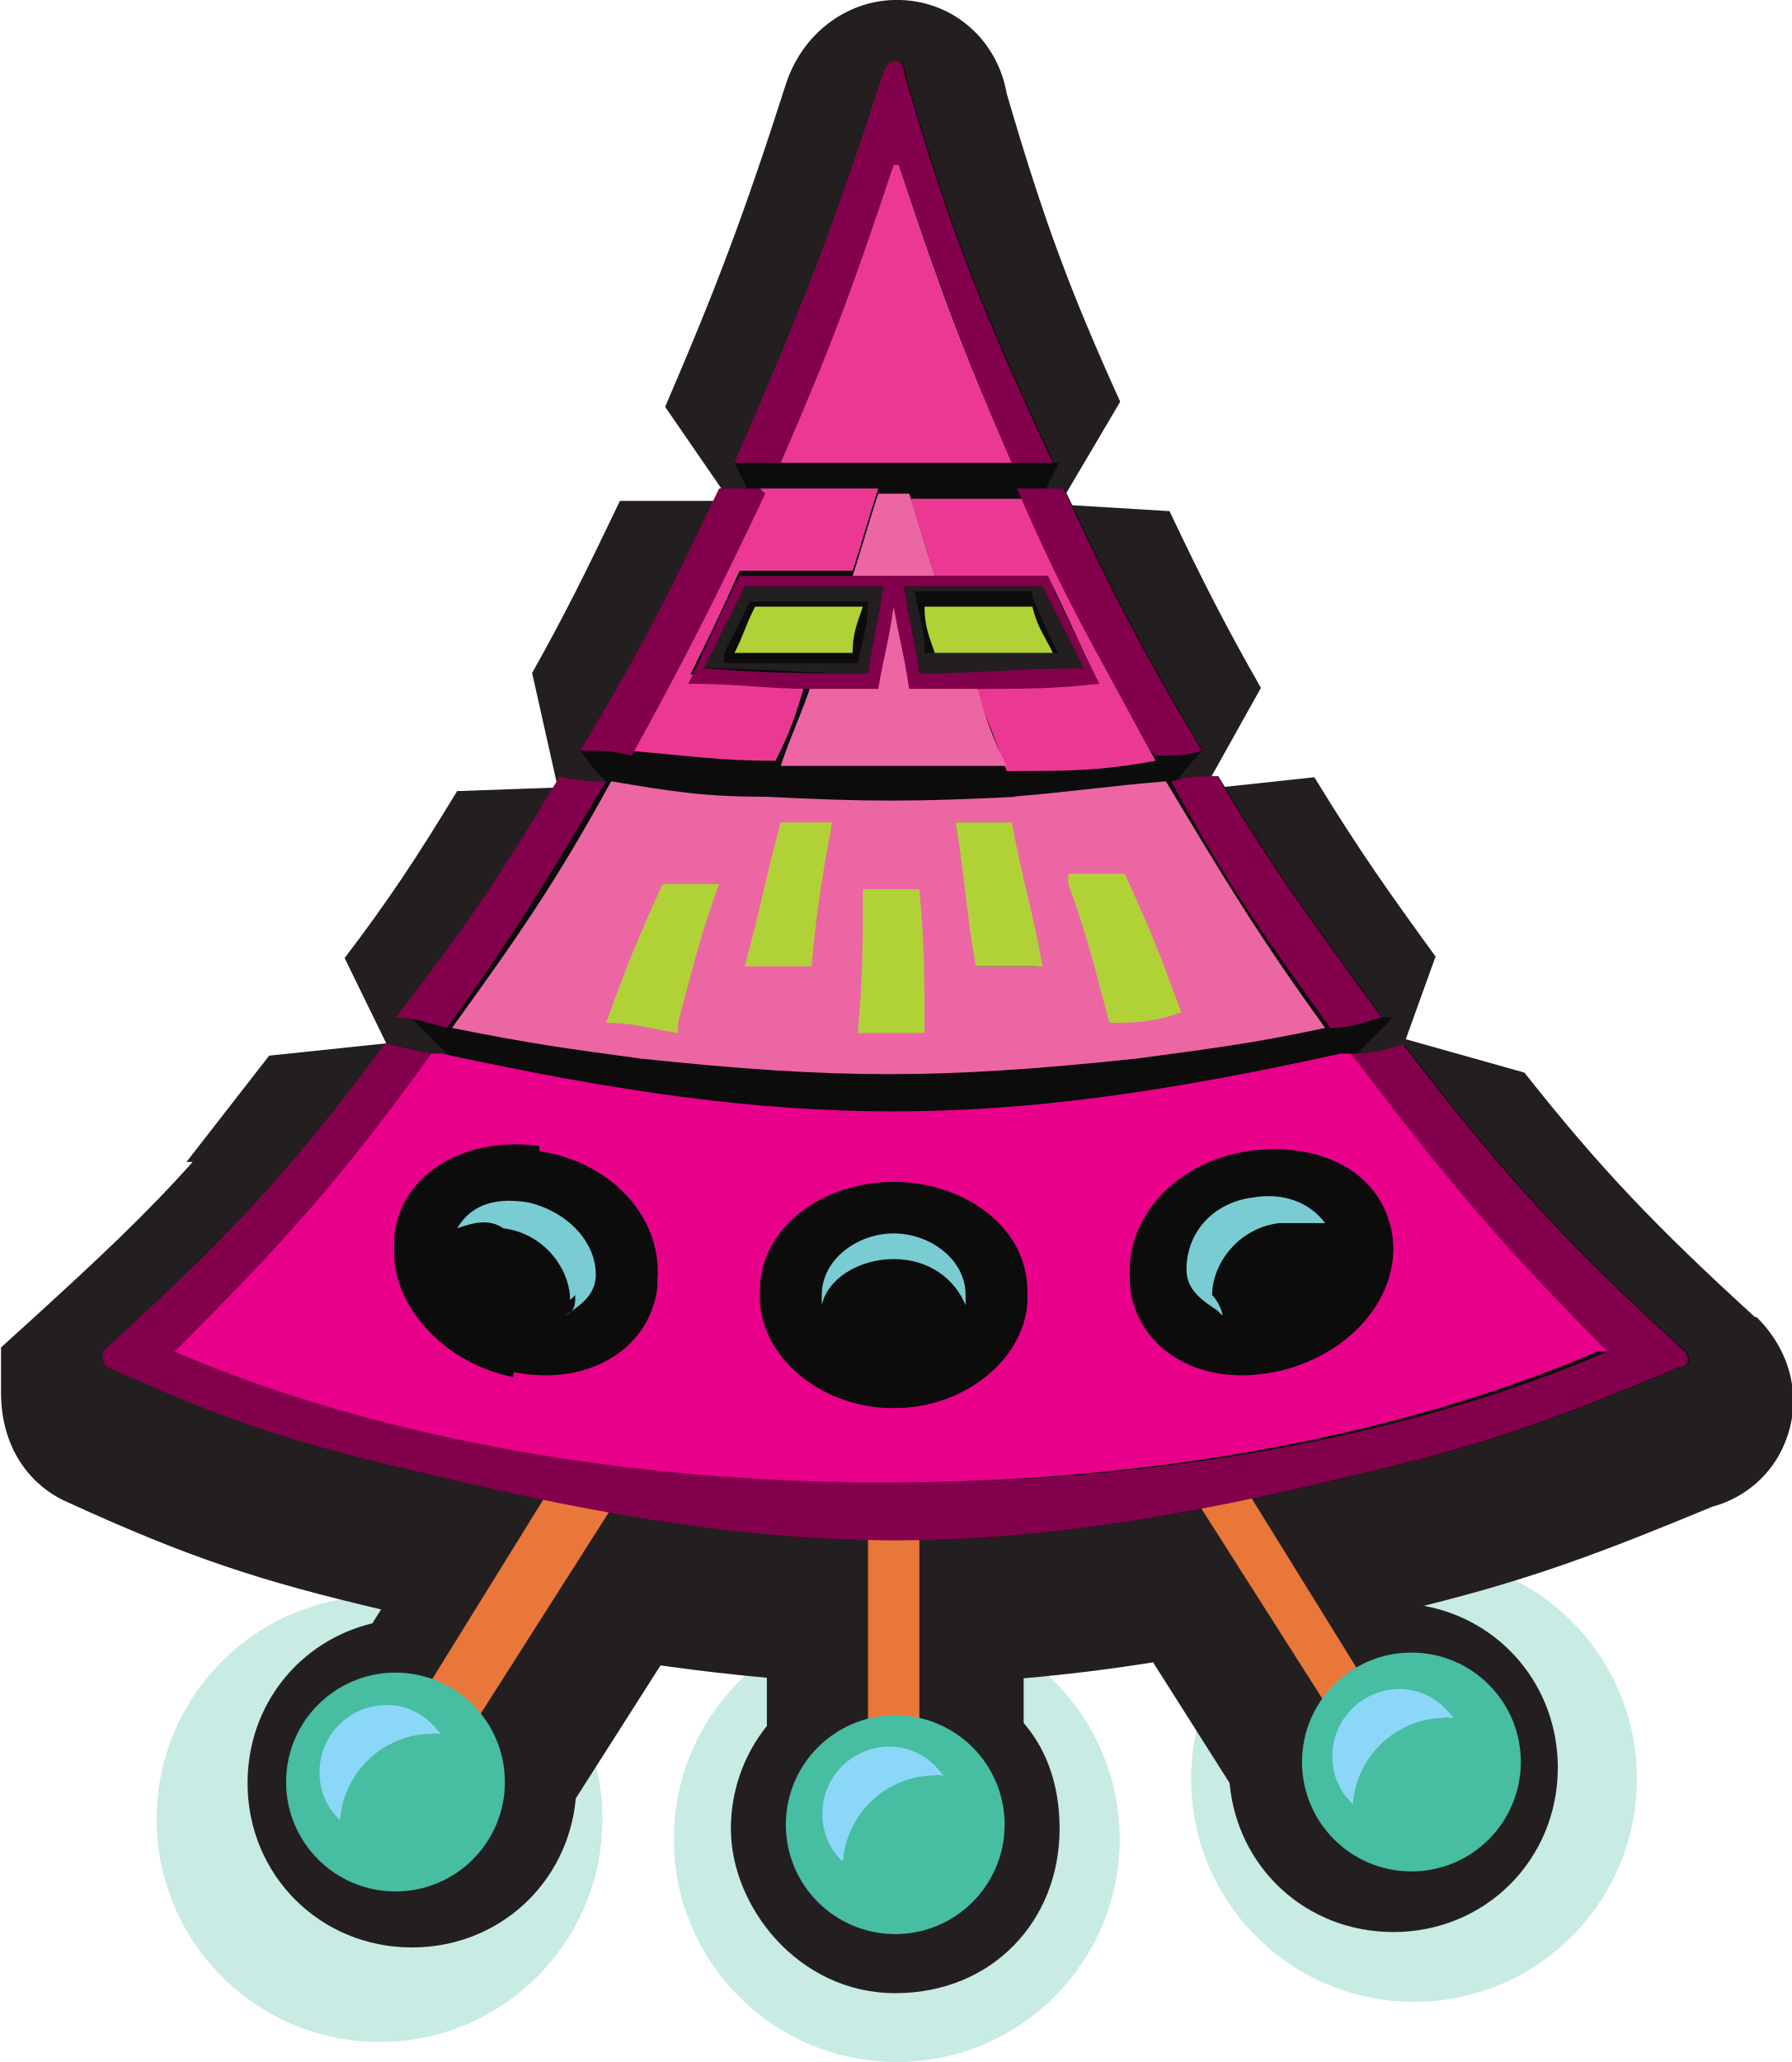
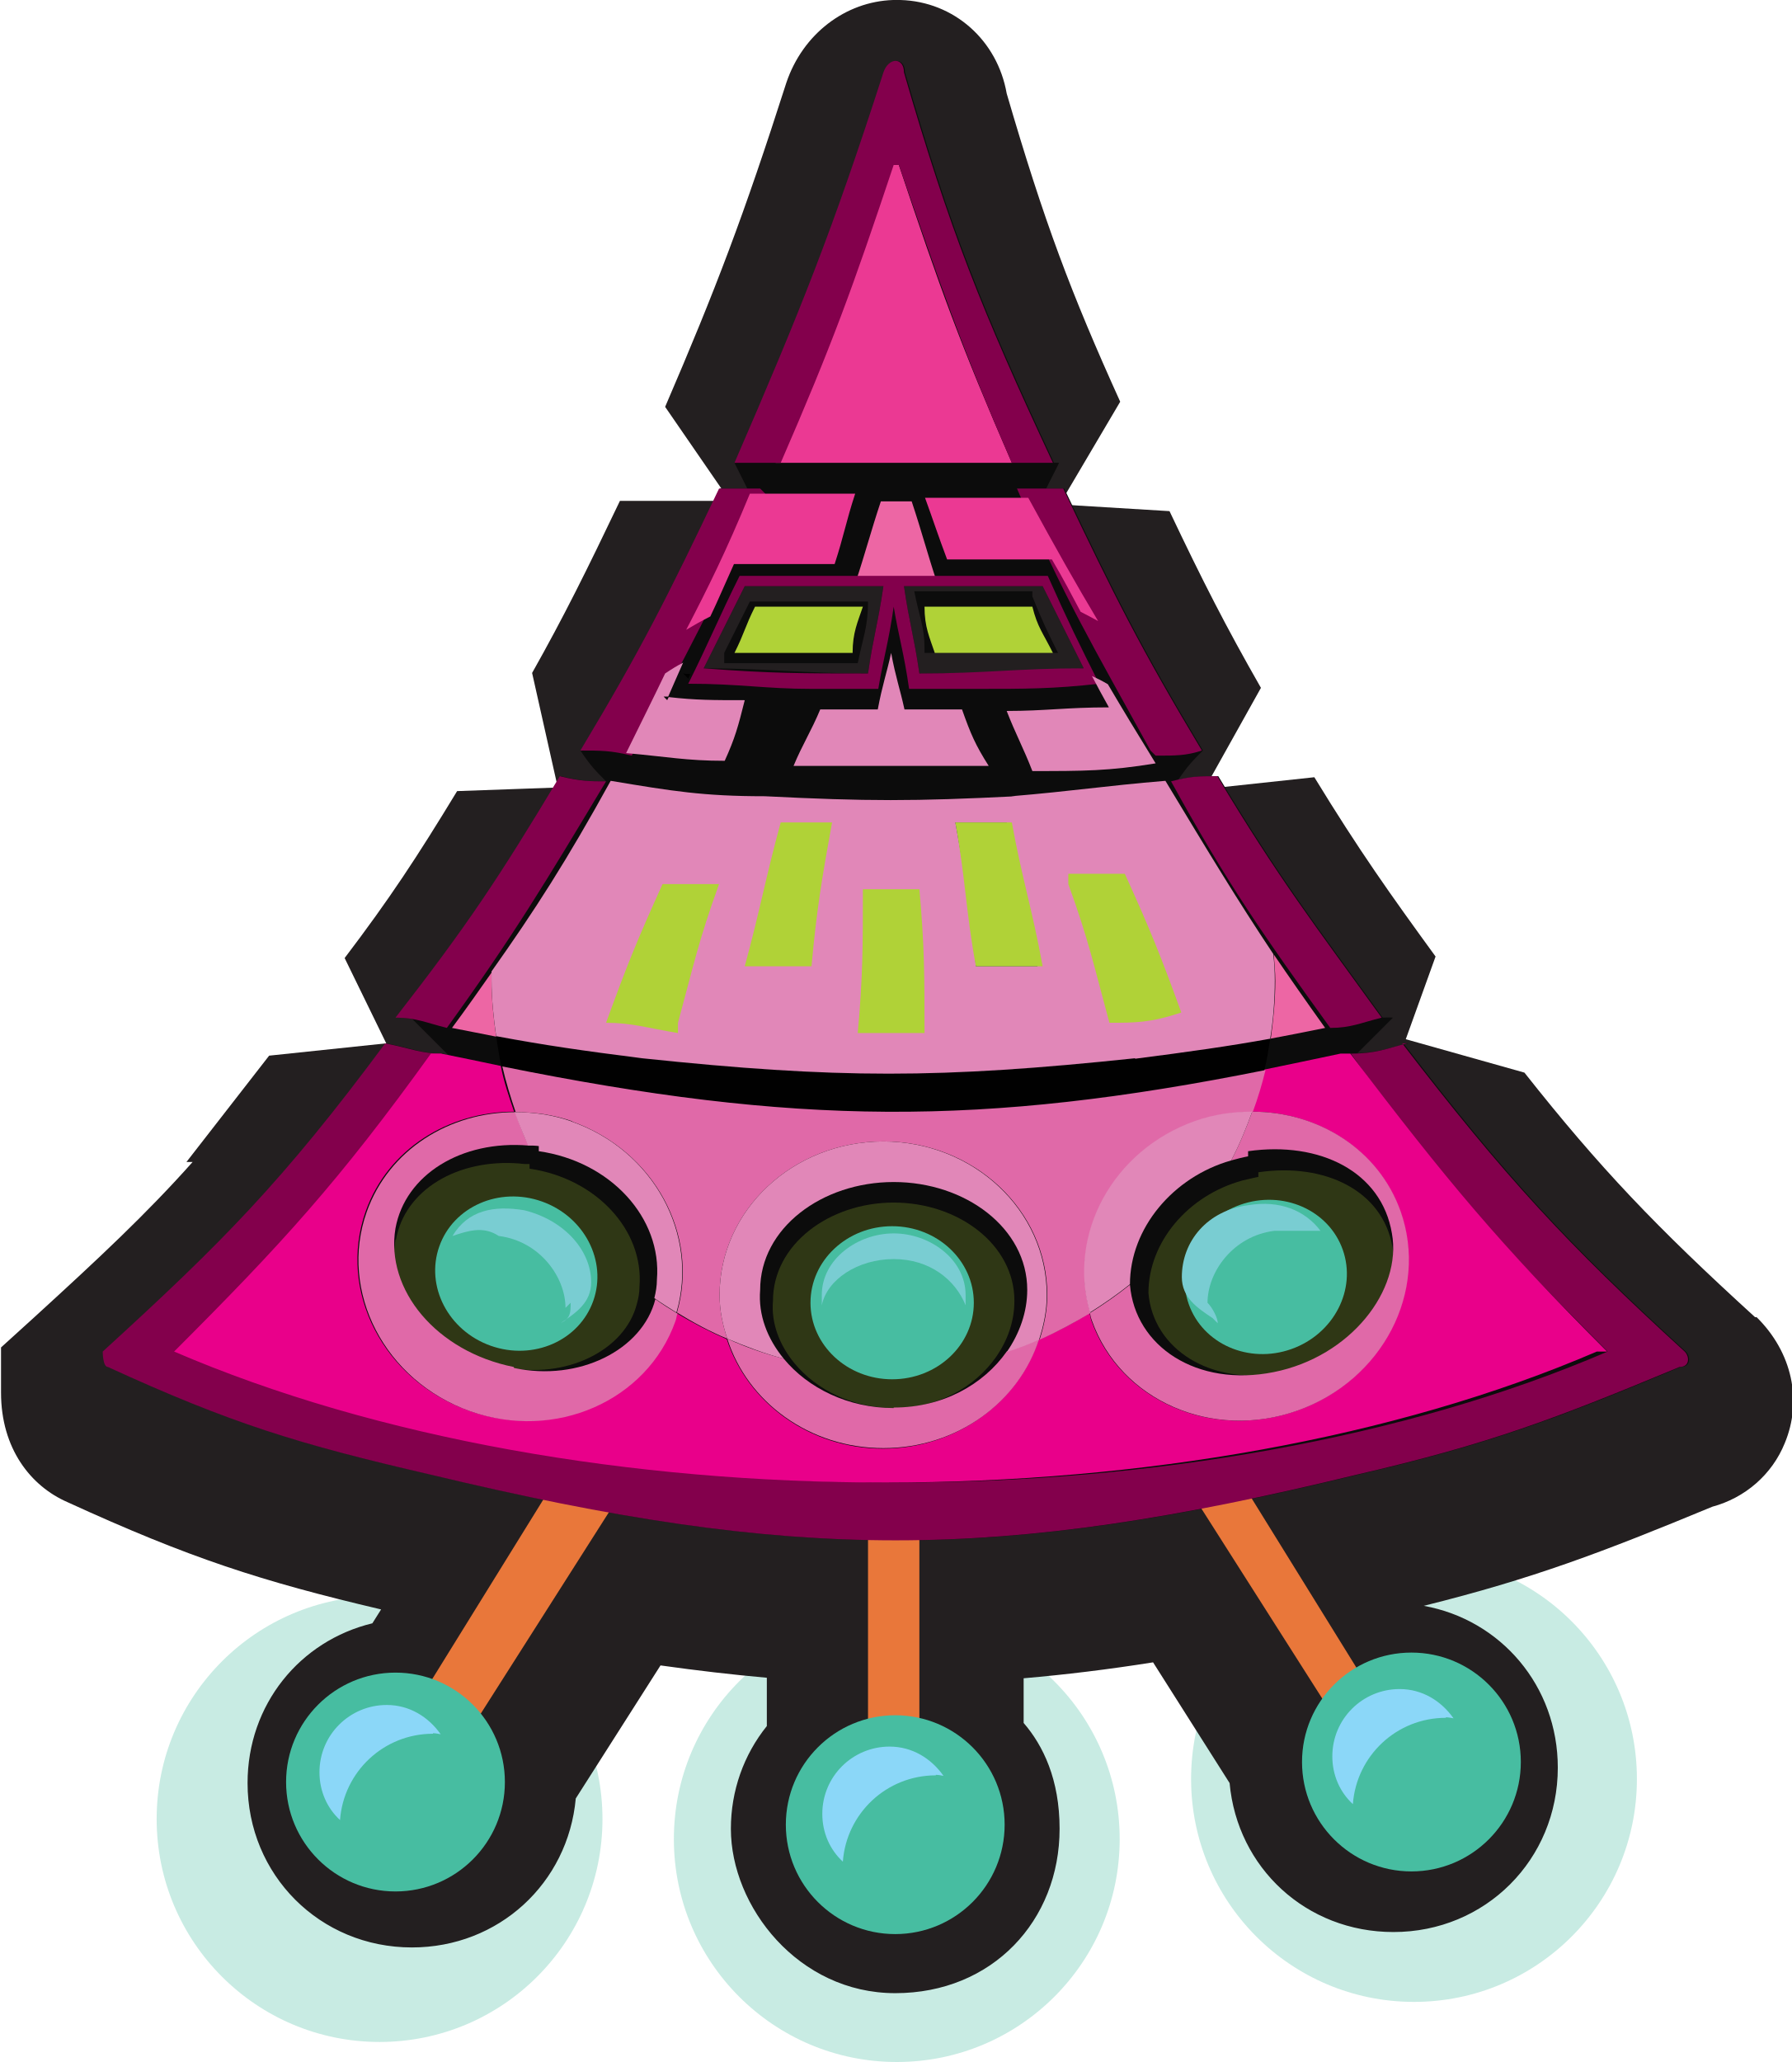
- <svg xmlns="http://www.w3.org/2000/svg" id="Layer_2" data-name="Layer 2" viewBox="0 0 34.88 40.14">
+ <svg xmlns="http://www.w3.org/2000/svg" id="Layer_2" data-name="Layer 2" viewBox="0 0 34.88 40.14" overflow="visible">
  <defs>
    <style>
      .cls-1 {
+         fill: none;
+       }
+ 
+       .cls-2 {
        fill: #e9773a;
      }

-       .cls-2 {
+       .cls-3 {
+         fill: #010101;
+       }
+ 
+       .cls-4 {
        fill: #231f20;
      }

-       .cls-3 {
+       .cls-5 {
+         fill: #afd137;
+         opacity: .22;
+       }
+ 
+       .cls-6 {
        fill: #79cdd2;
        isolation: isolate;
      }

-       .cls-4 {
+       .cls-7 {
+         fill: #e069a8;
+       }
+ 
+       .cls-8 {
        fill: #24425b;
      }

-       .cls-5 {
+       .cls-9 {
        fill: #b0d237;
      }

-       .cls-6 {
+       .cls-10 {
+         fill: #e187b8;
+       }
+ 
+       .cls-11 {
        opacity: .3;
      }

-       .cls-6, .cls-7 {
+       .cls-11, .cls-12 {
        fill: #47bda1;
      }

-       .cls-8 {
+       .cls-13 {
        fill: #ed66a4;
      }

-       .cls-9 {
+       .cls-14 {
        fill: #e9008a;
      }

-       .cls-10 {
+       .cls-15 {
        fill: #0c0c0c;
      }

-       .cls-11 {
+       .cls-16 {
        fill: #8bd7f8;
      }

-       .cls-12 {
+       .cls-17 {
        fill: #eb3993;
      }

-       .cls-13 {
+       .cls-18 {
        fill: #83004c;
      }
    
      @keyframes jitter {
        0%, 49% { transform: translateY(0); }
        50%, 100% { transform: translateY(-1.5px); }
      }
      #Layer_1-2 {
        animation: jitter 0.2s infinite;
      }
</style>
  </defs>
  <g id="Layer_1-2" data-name="Layer 1">
    <g>
-       <circle class="cls-6" cx="7.39" cy="35.41" r="4.34" />
-       <circle class="cls-6" cx="17.46" cy="35.8" r="4.34" />
-       <circle class="cls-6" cx="27.53" cy="34.63" r="4.34" />
-       <g>
-         <path class="cls-2" d="M34.17,25.64c-1.92-1.75-3.02-2.9-4.49-4.76l-2.31-.65.58-1.61c-.88-1.21-1.48-2.05-2.36-3.49l-2.14.23,1.1-1.97c-.68-1.19-1.13-2.07-1.78-3.44l-2.14-.13,1.18-2c-.96-2.12-1.48-3.5-2.21-6-.18-1.03-1.02-1.79-2.07-1.82h-.14c-.93.03-1.76.66-2.08,1.61-.83,2.59-1.37,4.01-2.36,6.31l1.26,1.83h-2.14c-.65,1.36-1.09,2.25-1.71,3.35l.5,2.23-1.96.07c-.79,1.3-1.31,2.09-2.19,3.25l.81,1.66-2.28.24-1.61,2.07h.12c-.9,1.01-1.81,1.86-3.08,3.02l-.65.59v.88c0,1.09.58,1.82,1.29,2.13,2.38,1.09,3.77,1.54,6.11,2.09l-.17.27c-1.41.34-2.43,1.58-2.43,3.11,0,1.79,1.41,3.2,3.2,3.2,1.69,0,3.04-1.25,3.19-2.9l1.65-2.59c.71.1,1.4.18,2.07.24v.94c-.45.56-.7,1.26-.7,2,0,1.51,1.31,3.2,3.2,3.2s3.2-1.41,3.2-3.2c0-.96-.32-1.62-.7-2.06v-.87c.81-.07,1.64-.17,2.52-.31l1.49,2.35c.15,1.65,1.49,2.9,3.19,2.9,1.79,0,3.2-1.41,3.2-3.2,0-1.59-1.11-2.88-2.61-3.15,2.13-.53,3.47-1.04,5.62-1.93.63-.17,1.16-.62,1.41-1.24.34-.82.15-1.76-.55-2.45Z" />
-         <g>
-           <g>
-             <path class="cls-10" d="M11.32,14.61c.2.3.3.4.5.6-.3,0-.5,0-.9-.1-1.2,2-1.8,2.9-3.2,4.7.13,0,.23.01.33.03.26.26.45.45.7.7-.04,0-.08-.02-.13-.03-.4,0-.6-.1-1.1-.2-2,2.7-3.2,3.9-5.5,6,0,0,0,.3.1.3,2.4,1.1,3.7,1.5,6.3,2.1,7.1,1.7,11,1.7,18,0,2.6-.6,3.9-1.1,6.3-2.1.2,0,.2-.2.1-.3-2.29-2.09-3.49-3.39-5.48-5.98-.31.08-.53.16-.91.17l.69-.69h-.1s-.09,0-.13,0c.01,0,.02,0,.03,0-1.3-1.8-2-2.7-3.2-4.7-.35,0-.48,0-.78.07.19-.28.29-.38.48-.57-1.2-2-1.7-3-2.7-5.1h-.35c.08-.17.17-.33.25-.5h-.1c-1.4-3-2-4.5-2.9-7.6,0-.3-.3-.3-.4,0-1,3.1-1.6,4.6-2.9,7.6.08.17.17.33.25.5h-.55c-1,2.1-1.5,3.1-2.7,5.1M10.14,26.13s.02,0,.03,0c-.01,0-.02,0-.03,0Z" />
-             <path class="cls-10" d="M27.32,20.31s.01.01.02.02c.03,0,.05-.01.08-.02h-.1Z" />
-           </g>
-           <g>
-             <path class="cls-1" d="M17.9,33.71v-3.9h-1v3.9c-.4.2-.7.6-.7,1.1s.5,1.2,1.2,1.2,1.2-.5,1.2-1.2-.3-.9-.7-1.1Z" />
-             <path class="cls-1" d="M26.9,32.61h-.4l-2.6-4.2-.8.5,2.8,4.4v.3c0,.7.5,1.2,1.2,1.2s1.2-.5,1.2-1.2-.5-1.2-1.2-1.2l-.2.2Z" />
-             <path class="cls-1" d="M11,28.51l-2.6,4.2h-.4c-.7,0-1.2.5-1.2,1.2s.5,1.2,1.2,1.2,1.2-.5,1.2-1.2,0-.2,0-.3l2.8-4.4-.8-.5-.2-.2Z" />
-           </g>
-           <g>
-             <path class="cls-10" d="M17.1,9.61h3.2c.1-.2.2-.4.3-.6h-6.3c.1.2.2.4.3.6h2.6-.1Z" />
-             <path class="cls-10" d="M15,15.51c2,.1,2.9.1,4.9,0,1.2,0,1.8-.1,3-.3h0c.2-.3.3-.4.5-.6-.4,0-.6,0-.9.1-1.2.1-1.8.2-2.9.2h-4.4c-1.2,0-1.8,0-2.9-.2-.4,0-.6,0-1-.1.2.3.3.4.5.6h.1c1.2.1,1.8.2,3,.3h.1Z" />
-             <path class="cls-10" d="M27,19.81c-.4,0-.6.1-1,.2-1.5.3-2.2.4-3.7.6-3.8.4-5.8.4-9.6,0-1.5-.2-2.3-.3-3.7-.6-.4,0-.6-.1-1-.2.3.3.5.5.8.8,6.8,1.5,10.6,1.5,17.5,0l.8-.8h-.1Z" />
-             <path class="cls-12" d="M17.3,3.21c-.8,2.3-1.2,3.5-2.2,5.8h4.6c-1-2.3-1.4-3.4-2.2-5.8,0,0-.1,0-.2,0Z" />
-             <path class="cls-12" d="M17.7,9.61c.2.6.3,1,.5,1.6h2.2c.4.8.6,1.3,1,2.1-1,0-1.5.1-2.4.1.2.6.4,1,.6,1.6,1.2,0,1.8,0,2.9-.2-1.1-2-1.6-3-2.6-5.1h-2.3l.1-.1Z" />
-             <path class="cls-12" d="M13.4,13.21c.4-.8.6-1.2,1-2.1h2.2c.2-.6.3-1,.5-1.6h-2.3c-.9,2.1-1.5,3.1-2.6,5.1,1.2.1,1.8.2,2.9.2.3-.6.4-.9.6-1.6-1,0-1.5,0-2.4-.1l.1.1Z" />
-             <path class="cls-13" d="M17.3,3.21h.2c.8,2.3,1.2,3.5,2.2,5.8h.8c-1.4-3-2-4.5-2.9-7.6,0-.3-.3-.3-.4,0-1,3.1-1.6,4.6-2.9,7.6h.9c1-2.3,1.4-3.4,2.2-5.8h-.1Z" />
-             <path class="cls-13" d="M22.5,14.71c.4,0,.6,0,.9-.1h0c-1.2-2-1.7-3-2.7-5.1h-.9c.9,2.1,1.5,3.1,2.6,5.1l.1.1Z" />
-             <path class="cls-13" d="M25.9,20.01c.4,0,.6-.1,1-.2h0c-1.3-1.8-2-2.7-3.2-4.7-.4,0-.5,0-.9.1h0c1.1,2,1.8,3,3.1,4.8Z" />
-             <path class="cls-13" d="M27.4,20.31c-.4.1-.6.2-1.1.2,1.8,2.5,2.9,3.7,5,5.8-7.9,3.4-19.8,3.4-27.7,0,2.1-2.1,3.1-3.3,5-5.8-.4,0-.6-.1-1.1-.2-2,2.7-3.2,3.9-5.5,6,0,0,0,.3.1.3,2.4,1.1,3.7,1.5,6.3,2.1,7.1,1.7,11,1.7,18,0,2.6-.6,3.9-1.1,6.3-2.1.2,0,.2-.2.1-.3-2.3-2.1-3.5-3.4-5.5-6h.1Z" />
-             <path class="cls-13" d="M14.8,9.51h-.8c-1,2.1-1.5,3.1-2.7,5.1.4,0,.6,0,1,.1,1.1-2,1.6-3,2.6-5.1l-.1-.1Z" />
-             <path class="cls-13" d="M11.9,15.21h-.1c-.3,0-.5,0-.9-.1-1.2,2-1.8,2.9-3.2,4.7.4,0,.6.1,1,.2,1.3-1.8,1.9-2.8,3.1-4.8h.1Z" />
-             <path class="cls-9" d="M31.3,26.31c-2.1-2.1-3.1-3.3-5-5.8h-.2c-6.8,1.5-10.6,1.5-17.5,0h-.2c-1.8,2.5-2.9,3.7-5,5.8,7.9,3.4,19.8,3.4,27.7,0h.2ZM24.3,22.41c1.4-.2,2.6.4,2.8,1.6.2,1.1-.8,2.4-2.3,2.7-1.5.3-2.7-.5-2.8-1.7,0-1.2,1-2.3,2.3-2.5v-.1ZM17.4,23.01c1.4,0,2.6.9,2.6,2.1s-1.1,2.3-2.6,2.3-2.7-1.1-2.6-2.3c0-1.2,1.2-2.1,2.6-2.1ZM10.5,22.41c1.4.2,2.4,1.3,2.3,2.5,0,1.2-1.4,2-2.8,1.7-1.5-.3-2.5-1.5-2.3-2.7.2-1.1,1.4-1.8,2.8-1.6v.1Z" />
-             <path class="cls-8" d="M19.8,15.51c-2,.1-2.9.1-4.9,0-1.2,0-1.8-.1-3-.3-1.1,2-1.8,3-3.1,4.8,1.5.3,2.2.4,3.7.6,3.8.4,5.8.4,9.6,0,1.5-.2,2.3-.3,3.7-.6-1.3-1.8-1.9-2.8-3.1-4.8-1.2.1-1.8.2-3,.3h.1Z" />
-             <path class="cls-8" d="M17.3,11.21h.9c-.2-.6-.3-1-.5-1.6h-.6c-.2.6-.3,1-.5,1.6h.7Z" />
-             <path class="cls-8" d="M17.7,13.31c-.1-.6-.2-.9-.3-1.6-.1.6-.2.9-.3,1.6h-1.3c-.2.6-.4,1-.6,1.6h4.4c-.3-.6-.4-.9-.6-1.6h-1.3Z" />
-             <path class="cls-10" d="M17.4,27.41c1.5,0,2.7-1.1,2.6-2.3s-1.2-2.1-2.6-2.1-2.6.9-2.6,2.1,1.1,2.3,2.6,2.3ZM16,25.21c0-.7.7-1.2,1.4-1.2s1.4.5,1.4,1.2v.4c0,.7-.6,1.2-1.4,1.2s-1.4-.6-1.4-1.2v-.4Z" />
-             <path class="cls-10" d="M10,26.71c1.5.3,2.7-.5,2.8-1.7,0-1.2-1-2.3-2.3-2.5-1.4-.2-2.6.4-2.8,1.6-.2,1.1.8,2.4,2.3,2.7v-.1ZM9,23.91c.3-.4.8-.6,1.4-.5.8.1,1.3.7,1.3,1.4,0,.4-.3.6-.6.8-.3.4-.8.6-1.4.5-.8-.2-1.3-.8-1.3-1.4,0-.4.3-.6.6-.7v-.1Z" />
-             <path class="cls-10" d="M24.8,26.71c1.5-.3,2.5-1.5,2.3-2.7-.2-1.1-1.4-1.8-2.8-1.6-1.4.2-2.4,1.3-2.3,2.5,0,1.2,1.4,2,2.8,1.7v.1ZM24.4,23.41c.6-.1,1.1,0,1.4.5.3.1.6.4.6.7,0,.6-.5,1.3-1.3,1.4-.6.1-1.1,0-1.4-.5-.3-.2-.6-.4-.6-.8,0-.6.5-1.2,1.3-1.4v.1Z" />
-             <path class="cls-3" d="M17.4,24.51c.7,0,1.2.4,1.4.9v-.2c0-.7-.7-1.2-1.4-1.2s-1.4.5-1.4,1.2v.2c.1-.5.7-.9,1.4-.9Z" />
-             <path class="cls-3" d="M11.2,25.21c0,.2,0,.3-.2.4.3-.2.6-.4.6-.8,0-.6-.5-1.2-1.3-1.4-.6-.1-1.1,0-1.4.5.3-.1.6-.2.9,0,.8.1,1.3.8,1.3,1.4l.1-.1Z" />
-             <path class="cls-3" d="M23.8,25.61c0-.1-.1-.3-.2-.4,0-.6.5-1.3,1.3-1.4h.9c-.3-.4-.8-.6-1.4-.5-.8.1-1.3.7-1.3,1.4,0,.4.3.6.6.8l.1.1Z" />
-             <path class="cls-2" d="M21.1,13.01c-.3-.6-.5-1-.8-1.6h-2.7c.1.7.2,1,.3,1.7,1.3,0,1.9,0,3.2-.1ZM20.1,11.61c.2.5.3.7.5,1.1h-2.6v-.1c0-.4-.1-.6-.2-1.1h2.3v.1Z" />
-             <path class="cls-2" d="M13.7,13.01c1.3,0,1.9.1,3.2.1.1-.7.2-1,.3-1.7h-2.7c-.3.6-.5,1-.8,1.6ZM16.9,11.71c0,.5-.1.7-.2,1.2h-2.6v-.2l.5-1h2.3Z" />
-             <path class="cls-13" d="M17.3,11.21h-2.9c-.4.8-.6,1.3-1,2.1,1,0,1.5.1,2.4.1h1.3c.1-.6.2-.9.3-1.6.1.6.2.9.3,1.6h1.3c1,0,1.5,0,2.4-.1-.4-.8-.6-1.2-1-2.1h-3.1ZM17.2,11.41c-.1.7-.2,1-.3,1.7-1.3,0-1.9,0-3.2-.1l.8-1.6c1.1,0,1.6,0,2.7,0ZM17.6,11.41h2.7c.3.6.5,1,.8,1.6-1.3,0-1.9.1-3.2.1-.1-.7-.2-1-.3-1.7Z" />
-             <path class="cls-5" d="M18.2,12.71h2.3c-.2-.4-.3-.5-.4-.9h-2.1c0,.4.1.6.2.9h0Z" />
-             <path class="cls-5" d="M16.6,12.71c0-.4.1-.6.2-.9h-2.1c-.2.4-.2.5-.4.9h2.3Z" />
-             <path class="cls-4" d="M19,18.81c-.1-1.1-.2-1.7-.4-2.8h1c.3,1.1.4,1.7.6,2.8h-1.3.1Z" />
-             <path class="cls-5" d="M13.2,19.91c.3-1.1.4-1.6.8-2.7h-1.1c-.5,1.1-.7,1.6-1.1,2.7.5,0,.8.1,1.4.2v-.2Z" />
-             <path class="cls-5" d="M17.9,17.31h-1.1c0,1.1,0,1.7-.1,2.8h1.3c0-1.1,0-1.7-.1-2.8h0Z" />
-             <path class="cls-5" d="M20.8,17.21c.4,1.1.5,1.6.8,2.7.5,0,.8,0,1.4-.2-.4-1.1-.6-1.6-1.1-2.7h-1.1v.2Z" />
-             <path class="cls-5" d="M15.8,18.81c.1-1.1.2-1.7.4-2.8h-1c-.3,1.1-.4,1.7-.7,2.8h1.3Z" />
-             <path class="cls-5" d="M18.6,16.01c.2,1.1.2,1.7.4,2.8h1.3c-.2-1.1-.4-1.7-.6-2.8h-1.1Z" />
-           </g>
-         </g>
-         <circle class="cls-7" cx="27.48" cy="34.3" r="2.13" />
-         <circle class="cls-7" cx="17.43" cy="35.52" r="2.13" />
-         <circle class="cls-7" cx="7.7" cy="34.69" r="2.13" />
-       </g>
-       <path class="cls-11" d="M8.43,33.74c.05,0,.1.01.15.02-.24-.34-.61-.57-1.05-.57-.72,0-1.31.58-1.31,1.31,0,.37.15.7.4.93.07-.94.85-1.68,1.81-1.68Z" />
-       <path class="cls-11" d="M18.22,34.55c.05,0,.1.01.15.02-.24-.34-.61-.57-1.05-.57-.72,0-1.31.58-1.31,1.31,0,.37.15.7.4.93.07-.94.85-1.68,1.81-1.68Z" />
-       <path class="cls-11" d="M28.15,33.43c.05,0,.1.01.15.02-.24-.34-.61-.57-1.05-.57-.72,0-1.31.58-1.31,1.31,0,.37.15.7.4.93.07-.94.85-1.68,1.81-1.68Z" />
+       <circle class="cls-11" cx="7.39" cy="35.41" r="4.34" />
+       <circle class="cls-11" cx="17.46" cy="35.8" r="4.34" />
+       <circle class="cls-11" cx="27.53" cy="34.63" r="4.34" />
+       <path class="cls-4" d="M34.17,25.64c-1.92-1.75-3.02-2.9-4.49-4.76l-2.31-.65.58-1.61c-.88-1.21-1.48-2.05-2.36-3.49l-2.14.23,1.1-1.97c-.68-1.19-1.13-2.07-1.78-3.44l-2.14-.13,1.18-2c-.96-2.12-1.48-3.5-2.21-6-.18-1.03-1.02-1.79-2.07-1.82h-.14c-.93.03-1.76.66-2.08,1.61-.83,2.59-1.37,4.01-2.36,6.31l1.26,1.83h-2.14c-.65,1.36-1.09,2.25-1.71,3.35l.5,2.23-1.96.07c-.79,1.3-1.31,2.09-2.19,3.25l.81,1.66-2.28.24-1.61,2.07h.12c-.9,1.01-1.81,1.86-3.08,3.02l-.65.59v.88c0,1.09.58,1.82,1.29,2.13,2.38,1.09,3.77,1.54,6.11,2.09l-.17.27c-1.41.34-2.43,1.58-2.43,3.11,0,1.79,1.41,3.2,3.2,3.2,1.69,0,3.04-1.25,3.19-2.9l1.65-2.59c.71.1,1.4.18,2.07.24v.94c-.45.56-.7,1.26-.7,2,0,1.51,1.31,3.2,3.2,3.2s3.2-1.41,3.2-3.2c0-.96-.32-1.62-.7-2.06v-.87c.81-.07,1.64-.17,2.52-.31l1.49,2.35c.15,1.65,1.49,2.9,3.19,2.9,1.79,0,3.2-1.41,3.2-3.2,0-1.59-1.11-2.88-2.61-3.15,2.13-.53,3.47-1.04,5.62-1.93.63-.17,1.16-.62,1.41-1.24.34-.82.15-1.76-.55-2.45Z" />
+       <path class="cls-15" d="M11.32,14.61c.2.3.3.4.5.6-.3,0-.5,0-.9-.1-1.2,2-1.8,2.9-3.2,4.7.13,0,.23.01.33.03.26.26.45.45.7.7-.04,0-.08-.02-.13-.03-.4,0-.6-.1-1.1-.2-2,2.7-3.2,3.9-5.5,6,0,0,0,.3.1.3,2.4,1.1,3.7,1.5,6.3,2.1,7.1,1.7,11,1.7,18,0,2.6-.6,3.9-1.1,6.3-2.1.2,0,.2-.2.1-.3-2.29-2.09-3.49-3.39-5.48-5.98-.31.08-.53.16-.91.17l.69-.69h-.1s-.09,0-.13,0c.01,0,.02,0,.03,0-1.3-1.8-2-2.7-3.2-4.7-.35,0-.48,0-.78.07.19-.28.29-.38.48-.57-1.2-2-1.7-3-2.7-5.1h-.35c.08-.17.17-.33.25-.5h-.1c-1.4-3-2-4.5-2.9-7.6,0-.3-.3-.3-.4,0-1,3.1-1.6,4.6-2.9,7.6.08.17.17.33.25.5h-.55c-1,2.1-1.5,3.1-2.7,5.1M10.14,26.13s.02,0,.03,0c-.01,0-.02,0-.03,0Z" />
+       <path class="cls-15" d="M27.32,20.31s.01.01.02.02c.03,0,.05-.01.08-.02h-.1Z" />
+       <path class="cls-2" d="M17.9,33.71v-3.9h-1v3.9c-.4.2-.7.6-.7,1.1s.5,1.2,1.2,1.2,1.2-.5,1.2-1.2-.3-.9-.7-1.1Z" />
+       <path class="cls-2" d="M26.9,32.61h-.4l-2.6-4.2-.8.5,2.8,4.4v.3c0,.7.5,1.2,1.2,1.2s1.2-.5,1.2-1.2-.5-1.2-1.2-1.2l-.2.2Z" />
+       <path class="cls-2" d="M11,28.51l-2.6,4.2h-.4c-.7,0-1.2.5-1.2,1.2s.5,1.2,1.2,1.2,1.2-.5,1.2-1.2,0-.2,0-.3l2.8-4.4-.8-.5-.2-.2Z" />
+       <path class="cls-15" d="M17.1,9.61h3.2c.1-.2.2-.4.3-.6h-6.3c.1.2.2.4.3.6h2.6-.1Z" />
+       <path class="cls-15" d="M15,15.51c2,.1,2.9.1,4.9,0,1.2,0,1.8-.1,3-.3h0c.2-.3.3-.4.5-.6-.4,0-.6,0-.9.1-1.2.1-1.8.2-2.9.2h-4.4c-1.2,0-1.8,0-2.9-.2-.4,0-.6,0-1-.1.2.3.3.4.5.6h.1c1.2.1,1.8.2,3,.3h.1Z" />
+       <path class="cls-15" d="M27,19.81c-.4,0-.6.1-1,.2-1.5.3-2.2.4-3.7.6-3.8.4-5.8.4-9.6,0-1.5-.2-2.3-.3-3.7-.6-.4,0-.6-.1-1-.2.3.3.5.5.8.8,6.8,1.5,10.6,1.5,17.5,0l.8-.8h-.1Z" />
+       <path class="cls-17" d="M17.3,3.21c-.8,2.3-1.2,3.5-2.2,5.8h4.6c-1-2.3-1.4-3.4-2.2-5.8,0,0-.1,0-.2,0Z" />
+       <path class="cls-18" d="M17.3,3.21h.2c.8,2.3,1.2,3.5,2.2,5.8h.8c-1.4-3-2-4.5-2.9-7.6,0-.3-.3-.3-.4,0-1,3.1-1.6,4.6-2.9,7.6h.9c1-2.3,1.4-3.4,2.2-5.8h-.1Z" />
+       <path class="cls-18" d="M22.5,14.71c.4,0,.6,0,.9-.1h0c-1.2-2-1.7-3-2.7-5.1h-.9c.9,2.1,1.5,3.1,2.6,5.1l.1.1Z" />
+       <path class="cls-18" d="M25.9,20.01c.4,0,.6-.1,1-.2h0c-1.3-1.8-2-2.7-3.2-4.7-.4,0-.5,0-.9.1h0c1.1,2,1.8,3,3.1,4.8Z" />
+       <path class="cls-18" d="M27.4,20.31c-.4.1-.6.2-1.1.2,1.8,2.5,2.9,3.7,5,5.8-7.9,3.4-19.8,3.4-27.7,0,2.1-2.1,3.1-3.3,5-5.8-.4,0-.6-.1-1.1-.2-2,2.7-3.2,3.9-5.5,6,0,0,0,.3.1.3,2.4,1.1,3.7,1.5,6.3,2.1,7.1,1.7,11,1.7,18,0,2.6-.6,3.9-1.1,6.3-2.1.2,0,.2-.2.1-.3-2.3-2.1-3.5-3.4-5.5-6h.1Z" />
+       <path class="cls-18" d="M14.8,9.51h-.8c-1,2.1-1.5,3.1-2.7,5.1.4,0,.6,0,1,.1,1.1-2,1.6-3,2.6-5.1l-.1-.1Z" />
+       <path class="cls-18" d="M11.9,15.21h-.1c-.3,0-.5,0-.9-.1-1.2,2-1.8,2.9-3.2,4.7.4,0,.6.1,1,.2,1.3-1.8,1.9-2.8,3.1-4.8h.1Z" />
+       <path class="cls-13" d="M17.35,11.36h.9c-.2-.6-.3-1-.5-1.6h-.6c-.2.6-.3,1-.5,1.6h.7Z" />
+       <path class="cls-10" d="M17.61,13.81c-.09-.41-.17-.62-.26-1.1-.09.41-.17.62-.26,1.1h-1.12c-.17.41-.35.69-.52,1.1h3.8c-.26-.41-.35-.62-.52-1.1h-1.12Z" />
+       <path class="cls-15" d="M17.4,27.41c1.5,0,2.7-1.1,2.6-2.3s-1.2-2.1-2.6-2.1-2.6.9-2.6,2.1,1.1,2.3,2.6,2.3ZM16,25.21c0-.7.7-1.2,1.4-1.2s1.4.5,1.4,1.2v.4c0,.7-.6,1.2-1.4,1.2s-1.4-.6-1.4-1.2v-.4Z" />
+       <path class="cls-15" d="M10,26.71c1.5.3,2.7-.5,2.8-1.7,0-1.2-1-2.3-2.3-2.5-1.4-.2-2.6.4-2.8,1.6-.2,1.1.8,2.4,2.3,2.7v-.1ZM9,23.91c.3-.4.8-.6,1.4-.5.8.1,1.3.7,1.3,1.4,0,.4-.3.6-.6.8-.3.4-.8.6-1.4.5-.8-.2-1.3-.8-1.3-1.4,0-.4.3-.6.6-.7v-.1Z" />
+       <path class="cls-15" d="M24.8,26.71c1.5-.3,2.5-1.5,2.3-2.7-.2-1.1-1.4-1.8-2.8-1.6-1.4.2-2.4,1.3-2.3,2.5,0,1.2,1.4,2,2.8,1.7v.1ZM24.4,23.41c.6-.1,1.1,0,1.4.5.3.1.6.4.6.7,0,.6-.5,1.3-1.3,1.4-.6.1-1.1,0-1.4-.5-.3-.2-.6-.4-.6-.8,0-.6.5-1.2,1.3-1.4v.1Z" />
+       <path class="cls-4" d="M21.1,13.01c-.3-.6-.5-1-.8-1.6h-2.7c.1.7.2,1,.3,1.7,1.3,0,1.9,0,3.2-.1ZM20.1,11.61c.2.5.3.7.5,1.1h-2.6v-.1c0-.4-.1-.6-.2-1.1h2.3v.1Z" />
+       <path class="cls-4" d="M13.7,13.01c1.3,0,1.9.1,3.2.1.1-.7.2-1,.3-1.7h-2.7c-.3.6-.5,1-.8,1.6ZM16.9,11.71c0,.5-.1.7-.2,1.2h-2.6v-.2l.5-1h2.3Z" />
+       <path class="cls-18" d="M17.3,11.21h-2.9c-.4.8-.6,1.3-1,2.1,1,0,1.5.1,2.4.1h1.3c.1-.6.2-.9.3-1.6.1.6.2.9.3,1.6h1.3c1,0,1.5,0,2.4-.1-.4-.8-.6-1.2-1-2.1h-3.1ZM17.2,11.41c-.1.7-.2,1-.3,1.7-1.3,0-1.9,0-3.2-.1l.8-1.6c1.1,0,1.6,0,2.7,0ZM17.6,11.41h2.7c.3.6.5,1,.8,1.6-1.3,0-1.9.1-3.2.1-.1-.7-.2-1-.3-1.7Z" />
+       <path class="cls-9" d="M18.2,12.71h2.3c-.2-.4-.3-.5-.4-.9h-2.1c0,.4.1.6.2.9h0Z" />
+       <path class="cls-9" d="M16.6,12.71c0-.4.1-.6.2-.9h-2.1c-.2.4-.2.5-.4.9h2.3Z" />
+       <circle class="cls-12" cx="27.48" cy="34.3" r="2.13" />
+       <circle class="cls-12" cx="17.43" cy="35.52" r="2.13" />
+       <circle class="cls-12" cx="7.7" cy="34.69" r="2.13" />
+       <path class="cls-16" d="M8.43,33.74c.05,0,.1.01.15.02-.24-.34-.61-.57-1.05-.57-.72,0-1.31.58-1.31,1.31,0,.37.15.7.4.93.07-.94.85-1.68,1.81-1.68Z" />
+       <path class="cls-16" d="M18.22,34.55c.05,0,.1.01.15.02-.24-.34-.61-.57-1.05-.57-.72,0-1.31.58-1.31,1.31,0,.37.15.7.4.93.07-.94.85-1.68,1.81-1.68Z" />
+       <path class="cls-16" d="M28.15,33.43c.05,0,.1.01.15.02-.24-.34-.61-.57-1.05-.57-.72,0-1.31.58-1.31,1.31,0,.37.15.7.4.93.07-.94.85-1.68,1.81-1.68Z" />
+       <path class="cls-1" d="M15.26,26.45c.47.57,1.25.96,2.14.96.96,0,1.75-.45,2.2-1.09-.76.25-1.56.39-2.4.39-.67,0-1.32-.1-1.94-.26Z" />
+       <path class="cls-1" d="M10.29,22.3c-1.31-.1-2.4.57-2.59,1.61-.2,1.2.8,2.4,2.3,2.7,1.25.27,2.5-.35,2.75-1.34-1.05-.76-1.9-1.78-2.46-2.97Z" />
+       <path class="cls-1" d="M22,25.01s0,0,0,0c.1,1.2,1.3,2,2.8,1.7,1.5-.3,2.5-1.6,2.3-2.7-.2-1.2-1.4-1.8-2.8-1.6v.1c-.11.02-.22.05-.33.08-.49.93-1.16,1.76-1.97,2.41Z" />
+       <path class="cls-17" d="M20.02,9.69h-2.01c.16.44.26.75.43,1.2h2.04c.23.39.39.7.56,1.02.12.06.23.12.34.18-.43-.72-.82-1.41-1.36-2.4Z" />
+       <path class="cls-17" d="M14.29,10.98h1.96c.18-.55.22-.82.4-1.37h-2.05c-.47,1.14-.81,1.82-1.24,2.65.15-.09.31-.18.47-.26.14-.29.27-.6.46-1.02Z" />
+       <path class="cls-13" d="M9.58,18.92c-.24.34-.49.7-.78,1.09.32.06.6.12.86.17-.05-.36-.09-.72-.09-1.09,0-.06,0-.11,0-.17Z" />
+       <path class="cls-13" d="M24.73,20.22c.33-.06.67-.13,1.07-.21-.38-.53-.7-.99-1-1.43.01.17.03.33.03.51,0,.39-.04.77-.09,1.14Z" />
+       <path class="cls-3" d="M24.62,20.82c.05-.2.08-.4.11-.6-.84.15-1.55.24-2.63.39-3.8.4-5.8.4-9.6,0-1.18-.16-1.87-.25-2.84-.43.03.19.06.39.1.58,5.69,1.15,9.32,1.17,14.86.07Z" />
+       <path class="cls-10" d="M19.6,13.84c.17.44.33.73.5,1.17.99,0,1.49,0,2.4-.15-.37-.6-.66-1.08-.93-1.54-.1-.06-.2-.11-.31-.16.1.19.2.38.33.61-.83,0-1.24.07-1.99.07Z" />
+       <path class="cls-10" d="M14.11,14.81c.2-.44.26-.66.39-1.18-.62,0-.95,0-1.48-.06-.01.02-.02.04-.03.06l-.07-.07s.06,0,.09,0c.11-.25.2-.46.29-.66-.12.06-.23.13-.35.21-.22.46-.46.94-.76,1.55.79.07,1.18.15,1.91.15Z" />
+       <path class="cls-3" d="M13.4,13.21s.03-.06.04-.09c-.05,0-.09,0-.14-.01l.1.1Z" />
+       <path class="cls-10" d="M22.1,20.61c1.08-.14,1.8-.24,2.63-.39.06-.37.09-.75.09-1.14,0-.17-.01-.34-.03-.51-.7-1.05-1.25-1.96-2.1-3.37-1.2.1-1.8.2-3,.3h.1c-2,.1-2.9.1-4.9,0-1.2,0-1.8-.1-3-.3-.86,1.56-1.47,2.51-2.32,3.71,0,.06,0,.11,0,.17,0,.37.04.73.09,1.09.97.18,1.66.28,2.84.43,3.8.4,5.8.4,9.6,0Z" />
+       <path class="cls-8" d="M19,18.81c-.1-1.1-.2-1.7-.4-2.8h1c.3,1.1.4,1.7.6,2.8h-1.3.1Z" />
+       <path class="cls-9" d="M13.2,19.91c.3-1.1.4-1.6.8-2.7h-1.1c-.5,1.1-.7,1.6-1.1,2.7.5,0,.8.1,1.4.2v-.2Z" />
+       <path class="cls-9" d="M17.9,17.31h-1.1c0,1.1,0,1.7-.1,2.8h1.3c0-1.1,0-1.7-.1-2.8h0Z" />
+       <path class="cls-9" d="M20.8,17.21c.4,1.1.5,1.6.8,2.7.5,0,.8,0,1.4-.2-.4-1.1-.6-1.6-1.1-2.7h-1.1v.2Z" />
+       <path class="cls-9" d="M15.8,18.81c.1-1.1.2-1.7.4-2.8h-1c-.3,1.1-.4,1.7-.7,2.8h1.3Z" />
+       <path class="cls-9" d="M18.6,16.01c.2,1.1.2,1.7.4,2.8h1.3c-.2-1.1-.4-1.7-.6-2.8h-1.1Z" />
+       <path class="cls-14" d="M26.3,20.51h-.2c-.51.11-1,.21-1.48.31-.07.28-.15.55-.25.82,1.28,0,2.46.73,2.89,1.94.55,1.55-.35,3.29-2.01,3.88-1.66.59-3.45-.2-4-1.75-.02-.05-.02-.1-.04-.15-.32.2-.64.37-.99.52-.4,1.22-1.6,2.12-3.03,2.12s-2.64-.9-3.04-2.13c-.34-.15-.67-.32-.98-.51-.01.05-.02.1-.04.15-.55,1.55-2.34,2.34-4,1.75-1.66-.59-2.56-2.32-2.01-3.88.43-1.21,1.61-1.94,2.89-1.94-.1-.29-.2-.58-.26-.89-.38-.08-.76-.16-1.16-.24h-.2c-1.8,2.5-2.9,3.7-5,5.8,7.9,3.4,19.8,3.4,27.7,0h.2c-2.1-2.1-3.1-3.3-5-5.8Z" />
+       <path class="cls-7" d="M11.13,21.83c1.61.57,2.49,2.21,2.05,3.72.31.19.64.37.98.51-.09-.27-.15-.55-.15-.85,0-1.65,1.43-2.99,3.19-2.99s3.19,1.34,3.19,2.99c0,.3-.06.59-.15.87.34-.15.67-.33.99-.52-.44-1.52.44-3.16,2.05-3.73.37-.13.74-.18,1.11-.18.1-.27.18-.54.25-.82-5.53,1.11-9.17,1.08-14.86-.07.07.3.16.6.26.89.37,0,.74.05,1.11.18Z" />
+       <path class="cls-5" d="M7.7,24.13c-.19,1.1.75,2.21,2.14,2.48,1.17.25,2.33-.32,2.56-1.23.03-.11.05-.21.05-.33.09-1.1-.84-2.11-2.14-2.3v-.09c-.07,0-.13,0-.19-.01-1.22-.1-2.24.52-2.41,1.48Z" />
+       <path class="cls-7" d="M10,26.61c-1.5-.3-2.5-1.5-2.3-2.7.19-1.04,1.28-1.72,2.59-1.61-.1-.21-.18-.43-.26-.65-1.28,0-2.46.73-2.89,1.94-.55,1.55.35,3.29,2.01,3.88,1.66.59,3.45-.2,4-1.75.02-.05.02-.1.04-.15-.15-.09-.29-.18-.43-.28-.25.99-1.49,1.61-2.75,1.34Z" />
+       <path class="cls-10" d="M11.13,21.83c-.37-.13-.74-.18-1.11-.18.08.22.17.44.26.65.07,0,.14,0,.21.01v.1c1.4.2,2.4,1.3,2.3,2.5,0,.12-.02.24-.05.36.14.1.29.19.43.28.44-1.51-.44-3.16-2.05-3.72Z" />
+       <path class="cls-5" d="M19.39,26.42c.23-.33.36-.7.36-1.1,0-1.09-1.09-1.91-2.35-1.91s-2.35.82-2.35,1.91c-.04.44.13.87.42,1.22.42.51,1.13.87,1.93.87.87,0,1.58-.41,1.99-.99Z" />
+       <path class="cls-7" d="M17.4,27.41c-.89,0-1.67-.39-2.14-.96-.38-.1-.75-.23-1.1-.39.39,1.23,1.6,2.13,3.04,2.13s2.64-.9,3.03-2.12c-.21.09-.42.17-.63.24-.45.64-1.24,1.09-2.2,1.09Z" />
+       <path class="cls-10" d="M17.2,22.22c-1.76,0-3.19,1.34-3.19,2.99,0,.3.06.58.15.85.36.15.72.29,1.1.39-.32-.39-.5-.85-.46-1.34,0-1.2,1.2-2.1,2.6-2.1s2.6.9,2.6,2.1c0,.43-.15.85-.4,1.21.22-.07.43-.15.63-.24.09-.28.15-.56.15-.87,0-1.65-1.43-2.99-3.19-2.99Z" />
+       <path class="cls-5" d="M24.96,26.72c1.4-.27,2.33-1.45,2.15-2.45-.19-1.09-1.31-1.64-2.61-1.45v.09c-.11.02-.21.05-.31.07-1.06.29-1.83,1.2-1.83,2.19,0,0,0,0,0,0,.09,1.09,1.21,1.82,2.61,1.55Z" />
+       <path class="cls-7" d="M24.3,22.51v-.1c1.4-.2,2.6.4,2.8,1.6.2,1.1-.8,2.4-2.3,2.7-1.5.3-2.7-.5-2.8-1.7,0,0,0,0,0,0-.25.2-.51.38-.78.55.01.05.02.1.04.15.55,1.55,2.34,2.34,4,1.75,1.66-.59,2.56-2.32,2.01-3.88-.43-1.21-1.61-1.94-2.89-1.94-.12.33-.25.65-.41.95.11-.03.22-.06.33-.08Z" />
+       <path class="cls-10" d="M21.22,25.55c.27-.17.53-.35.78-.55,0-1.09.84-2.09,1.97-2.41.16-.3.29-.62.41-.95-.37,0-.74.05-1.11.18-1.61.57-2.49,2.21-2.05,3.73Z" />
+       <ellipse class="cls-12" cx="10.05" cy="24.79" rx="1.49" ry="1.59" transform="translate(-16.67 26.01) rotate(-70.54)" />
+       <ellipse class="cls-12" cx="17.37" cy="25.36" rx="1.59" ry="1.49" />
+       <ellipse class="cls-12" cx="24.65" cy="24.86" rx="1.59" ry="1.49" transform="translate(-6.88 9.63) rotate(-19.46)" />
+       <path class="cls-6" d="M11.11,25.36c0,.2,0,.3-.2.4.3-.2.6-.4.6-.8,0-.6-.5-1.2-1.3-1.4-.6-.1-1.1,0-1.4.5.3-.1.6-.2.9,0,.8.1,1.3.8,1.3,1.4l.1-.1Z" />
+       <path class="cls-6" d="M23.71,25.76c0-.1-.1-.3-.2-.4,0-.6.5-1.3,1.3-1.4h.9c-.3-.4-.8-.6-1.4-.5-.8.1-1.3.7-1.3,1.4,0,.4.3.6.6.8l.1.1Z" />
+       <path class="cls-6" d="M17.4,24.51c.7,0,1.2.4,1.4.9v-.2c0-.7-.7-1.2-1.4-1.2s-1.4.5-1.4,1.2v.2c.1-.5.7-.9,1.4-.9Z" />
    </g>
  </g>
</svg>
